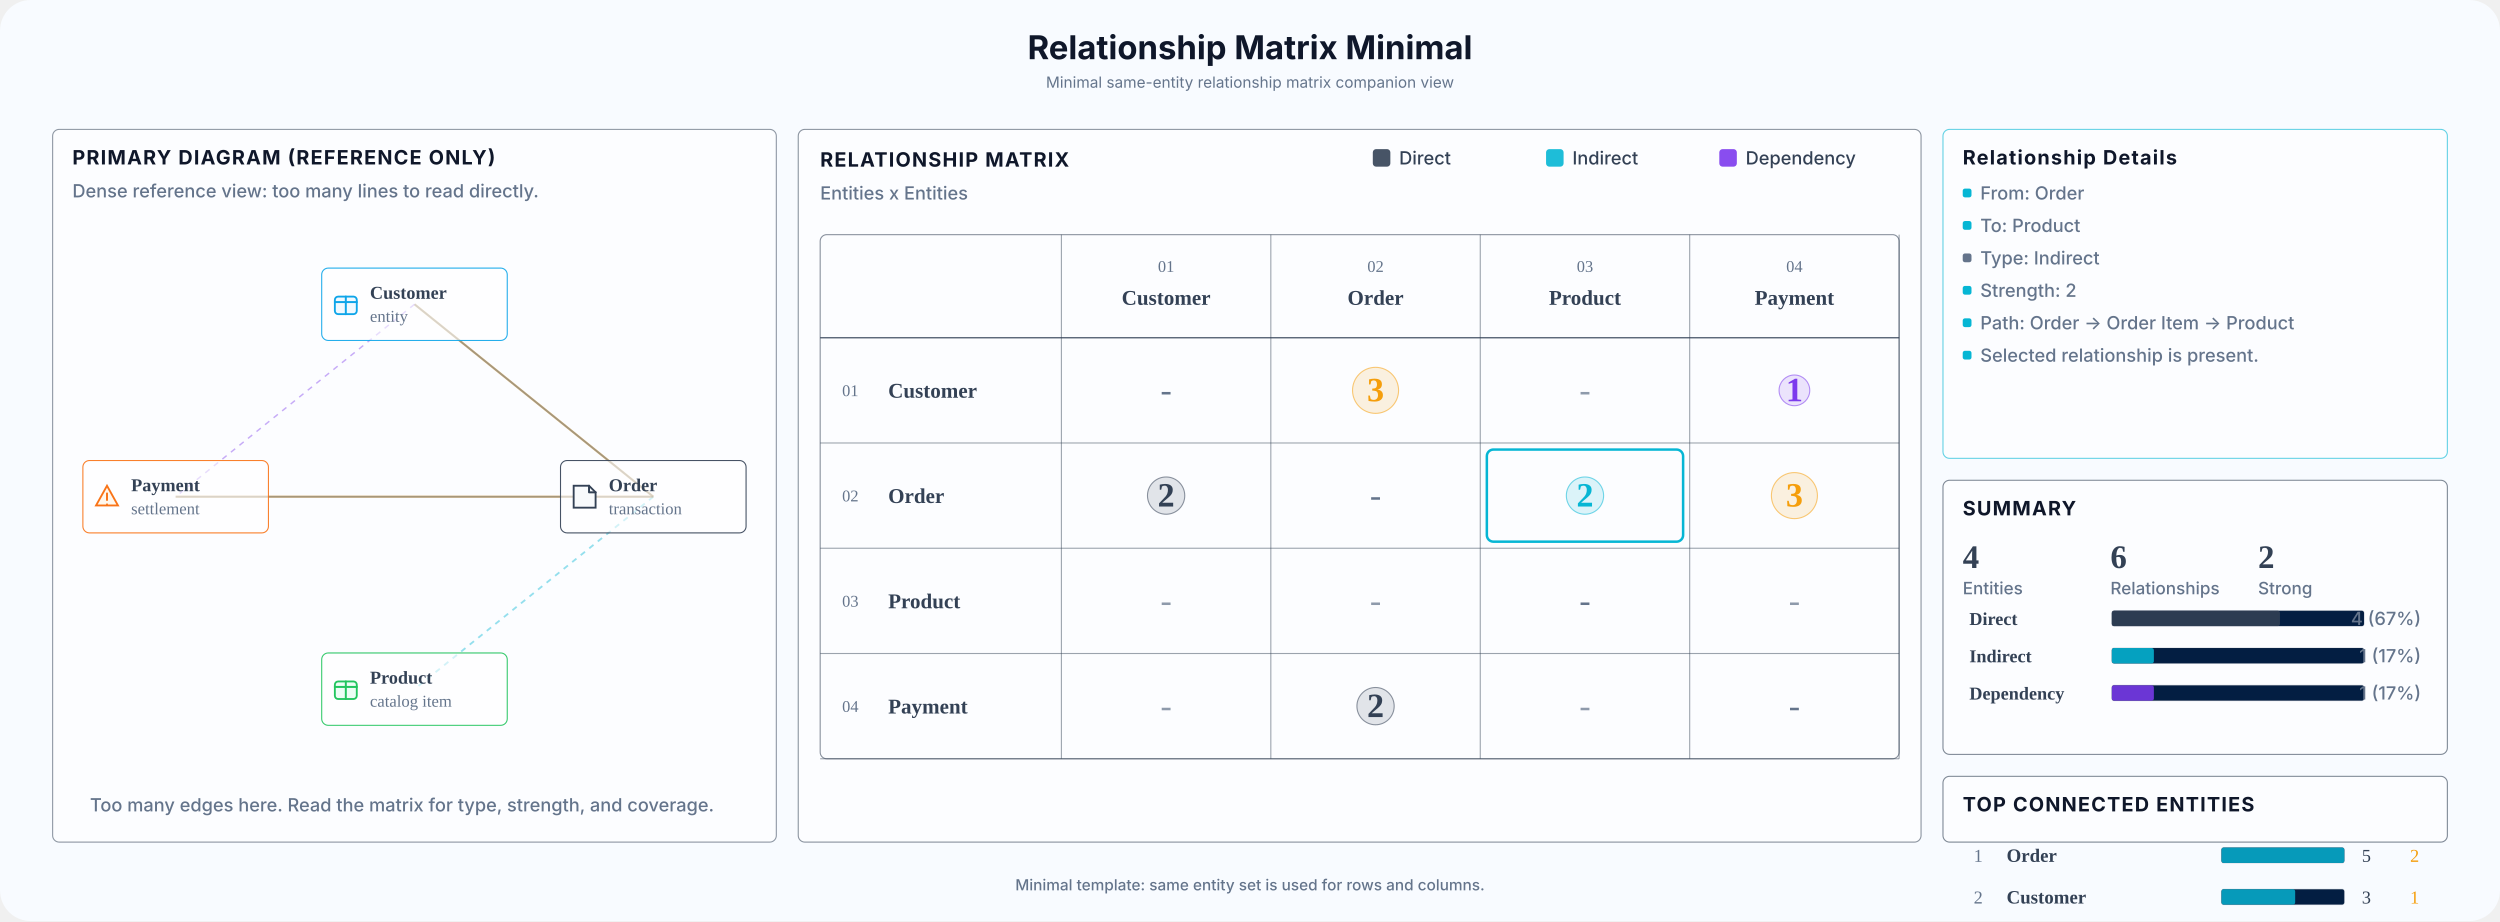
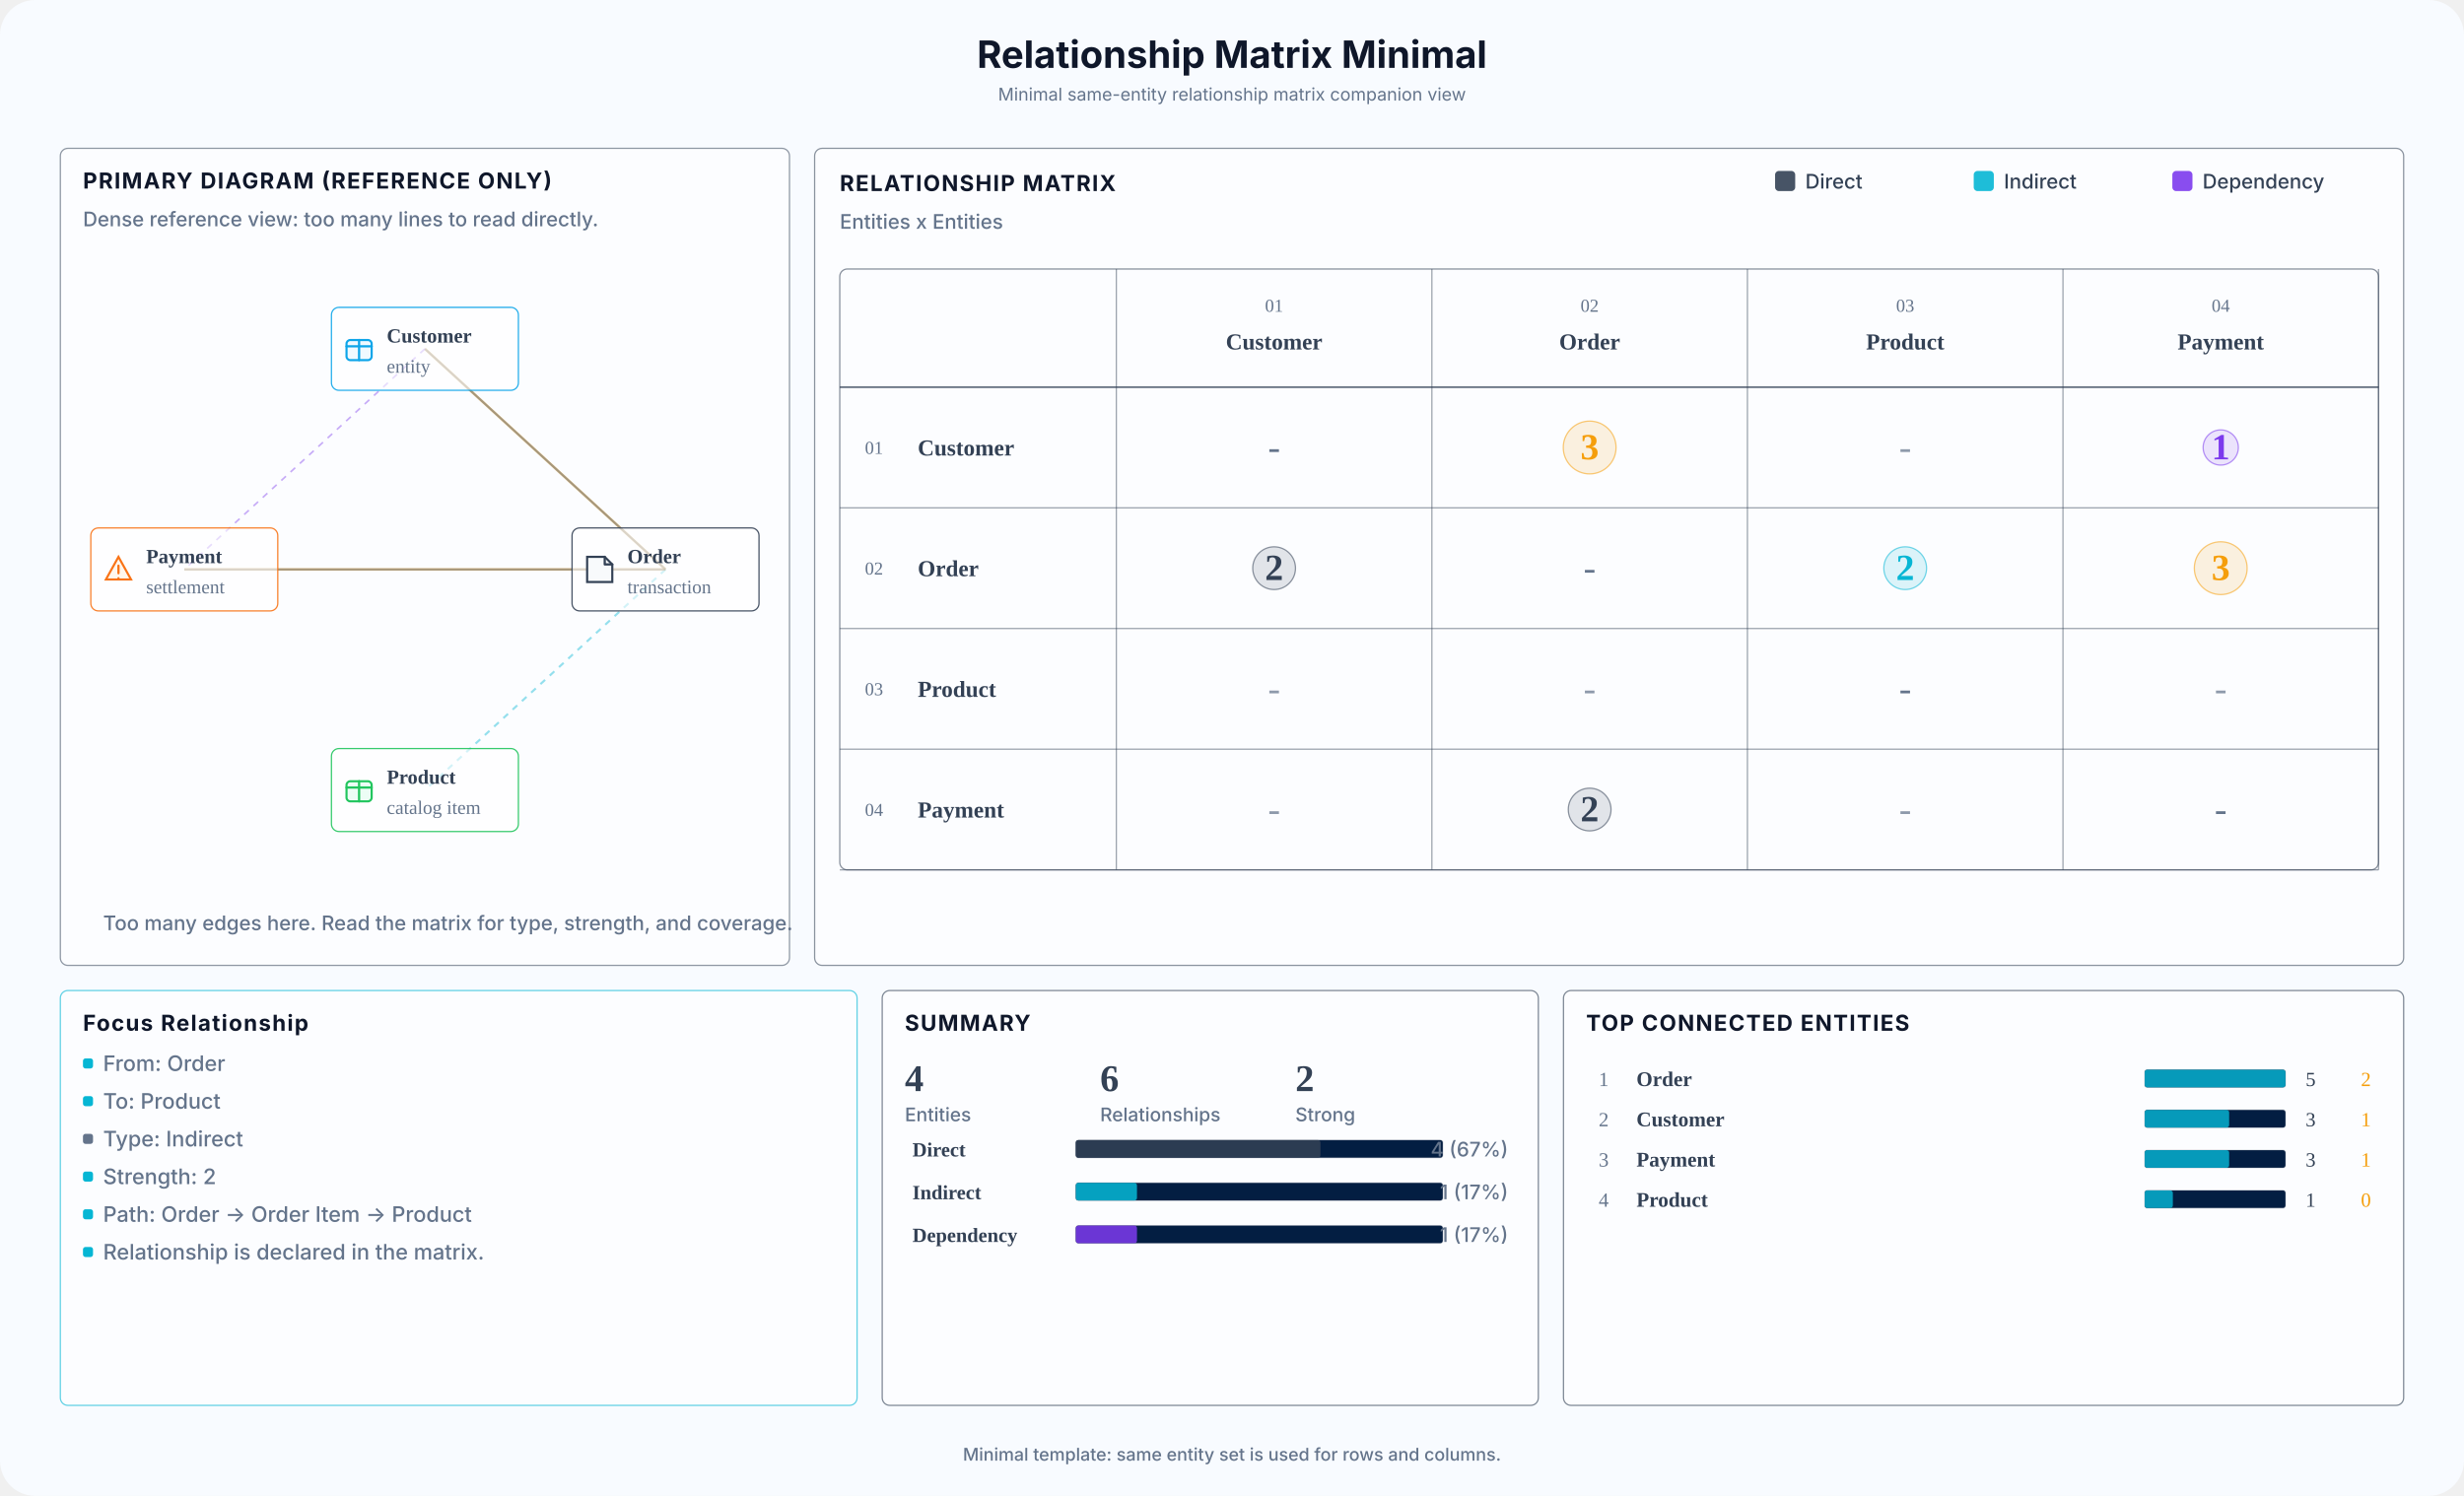
- <svg xmlns="http://www.w3.org/2000/svg" width="2280" height="840" viewBox="0 0 2280 840" role="img" aria-label="Relationship Matrix Minimal" data-style="modern-tech" data-diagram-type="relationship_matrix">
+ <svg xmlns="http://www.w3.org/2000/svg" width="1960" height="1190" viewBox="0 0 1960 1190" role="img" aria-label="Relationship Matrix Minimal" data-style="modern-tech" data-diagram-type="relationship_matrix">
  <defs>
    <filter id="shadow" x="-20%" y="-30%" width="140%" height="170%">
      <feDropShadow dx="0" dy="8" stdDeviation="8" flood-color="#0F172A" flood-opacity="0.1" />
    </filter>
    <marker id="arrow" markerWidth="10" markerHeight="10" refX="8.5" refY="3" orient="auto" markerUnits="strokeWidth">
      <path d="M0,0 L0,6 L9,3 z" fill="context-stroke" />
    </marker>
    <marker id="arrow-fanout" markerWidth="10" markerHeight="10" refX="8.5" refY="3" orient="auto" markerUnits="strokeWidth">
      <path d="M0,0 L0,6 L9,3 z" fill="context-stroke" />
    </marker>
    <marker id="arrow-fanin" markerWidth="10" markerHeight="10" refX="8.5" refY="3" orient="auto" markerUnits="strokeWidth">
      <path d="M0,0 L0,6 L9,3 z" fill="context-stroke" />
    </marker>
    <style>
    [data-style="modern-tech"] .title{font:700 30px Inter,Segoe UI,Aptos,Arial,sans-serif;fill:#0F172A;letter-spacing:0;text-transform:none}
    [data-style="modern-tech"] .subtitle{font:400 14px Inter,Segoe UI,Aptos,Arial,sans-serif;fill:#64748B}
    [data-style="modern-tech"] .group-label{font:700 15.5px Inter,Segoe UI,Aptos,Arial,sans-serif;fill:#64748B;letter-spacing:.06em;text-transform:uppercase}
    [data-style="modern-tech"] .card-title{font:700 18px Inter,Segoe UI,Aptos,Arial,sans-serif;fill:#0F172A}
    [data-style="modern-tech"] .card-sub{font:500 13.5px Inter,Segoe UI,Aptos,Arial,sans-serif;fill:#64748B}
    [data-style="modern-tech"] .edge{fill:none;stroke:#334155;stroke-width:2;stroke-linecap:round;stroke-linejoin:round;opacity:0.76}
    [data-style="modern-tech"] .fanout{stroke:#2563EB;opacity:0.74}
    [data-style="modern-tech"] .fanin{stroke:#16A34A;opacity:0.74}
    [data-style="modern-tech"] .route-shared{marker-end:none}
    [data-style="modern-tech"] .edge-dashed{stroke-dasharray:8 8;opacity:0.66}
    [data-style="modern-tech"] .note{font:500 14px Inter,Segoe UI,Aptos,Arial,sans-serif;fill:#64748B}
    [data-style="modern-tech"] .mono{font-family:Inter,Segoe UI,Aptos,Arial,sans-serif}
    [data-style="modern-tech"] .table-header{font:700 15.5px Inter,Segoe UI,Aptos,Arial,sans-serif;fill:#0F172A;letter-spacing:.06em;text-transform:uppercase}
    [data-style="modern-tech"] .table-cell{font:500 17px Inter,Segoe UI,Aptos,Arial,sans-serif;fill:#0F172A}
    [data-style="modern-tech"] .table-cell-secondary{font:500 17px Inter,Segoe UI,Aptos,Arial,sans-serif;fill:#64748B}
    [data-style="modern-tech"] .info-panel-title{font:700 15.5px Inter,Segoe UI,Aptos,Arial,sans-serif;fill:#0F172A;letter-spacing:.06em;text-transform:uppercase}
    [data-style="modern-tech"] .info-panel-item{font:500 14px Inter,Segoe UI,Aptos,Arial,sans-serif;fill:#64748B}
    [data-style="modern-tech"] .tree-level-label{font:700 15.5px Inter,Segoe UI,Aptos,Arial,sans-serif;fill:#64748B;letter-spacing:.06em;text-transform:uppercase}
    [data-style="modern-tech"] .hub-label{font:700 15.5px Inter,Segoe UI,Aptos,Arial,sans-serif;fill:#64748B;letter-spacing:.06em;text-transform:uppercase}
    [data-style="modern-tech"] .icon-line{fill:none;stroke-width:1.8;stroke-linecap:round;stroke-linejoin:round}
  </style>
  </defs>
-   <rect x="0" y="0" width="2280" height="840" rx="28" fill="#F8FBFF" />
-   <text x="1140.0" y="54" text-anchor="middle" class="title">Relationship Matrix Minimal</text>
-   <text x="1140.0" y="80" text-anchor="middle" class="subtitle">Minimal same-entity relationship matrix companion view</text>
+   <rect x="0" y="0" width="1960" height="1190" rx="28" fill="#F8FBFF" />
+   <text x="980.0" y="54" text-anchor="middle" class="title">Relationship Matrix Minimal</text>
+   <text x="980.0" y="80" text-anchor="middle" class="subtitle">Minimal same-entity relationship matrix companion view</text>
  <g class="matrix-primary-preview">
-     <rect x="48.0" y="118.0" width="660.0" height="650.0" rx="6" fill="#FFFFFF" fill-opacity="0.58" stroke="#334155" stroke-opacity="0.54" stroke-width="1" />
-     <text x="66.0" y="150.0" class="info-panel-title" style="font-size:18.1px">PRIMARY DIAGRAM (REFERENCE ONLY)</text>
-     <text x="66.0" y="180.0" class="note" style="font-size:16.6px">Dense reference view: too many lines to read directly.</text>
-     <line x1="378.0" y1="277.5" x2="595.8" y2="453.0" class="matrix-preview-link" stroke="#F59E0B" stroke-opacity="0.42" stroke-width="2.05" />
-     <line x1="595.8" y1="453.0" x2="378.0" y2="277.5" class="matrix-preview-link" stroke="#334155" stroke-opacity="0.42" stroke-width="1.7" />
-     <line x1="595.8" y1="453.0" x2="378.0" y2="628.5" class="matrix-preview-link" stroke="#06B6D4" stroke-opacity="0.42" stroke-width="1.7" stroke-dasharray="5 5" />
-     <line x1="595.8" y1="453.0" x2="160.2" y2="453.0" class="matrix-preview-link" stroke="#F59E0B" stroke-opacity="0.42" stroke-width="2.05" />
-     <line x1="160.2" y1="453.0" x2="595.8" y2="453.0" class="matrix-preview-link" stroke="#334155" stroke-opacity="0.42" stroke-width="1.7" />
-     <line x1="378.0" y1="277.5" x2="160.2" y2="453.0" class="matrix-preview-link" stroke="#7C3AED" stroke-opacity="0.42" stroke-width="1.35" stroke-dasharray="5 5" />
+     <rect x="48.0" y="118.0" width="580.0" height="650.0" rx="6" fill="#FFFFFF" fill-opacity="0.58" stroke="#334155" stroke-opacity="0.54" stroke-width="1" />
+     <text x="66.0" y="150.0" class="info-panel-title" style="font-size:17.5px">PRIMARY DIAGRAM (REFERENCE ONLY)</text>
+     <text x="66.0" y="180.0" class="note" style="font-size:16px">Dense reference view: too many lines to read directly.</text>
+     <line x1="338.0" y1="277.5" x2="529.4" y2="453.0" class="matrix-preview-link" stroke="#F59E0B" stroke-opacity="0.42" stroke-width="2.05" />
+     <line x1="529.4" y1="453.0" x2="338.0" y2="277.5" class="matrix-preview-link" stroke="#334155" stroke-opacity="0.42" stroke-width="1.7" />
+     <line x1="529.4" y1="453.0" x2="338.0" y2="628.5" class="matrix-preview-link" stroke="#06B6D4" stroke-opacity="0.42" stroke-width="1.7" stroke-dasharray="5 5" />
+     <line x1="529.4" y1="453.0" x2="146.6" y2="453.0" class="matrix-preview-link" stroke="#F59E0B" stroke-opacity="0.42" stroke-width="2.05" />
+     <line x1="146.6" y1="453.0" x2="529.4" y2="453.0" class="matrix-preview-link" stroke="#334155" stroke-opacity="0.42" stroke-width="1.7" />
+     <line x1="338.0" y1="277.5" x2="146.6" y2="453.0" class="matrix-preview-link" stroke="#7C3AED" stroke-opacity="0.42" stroke-width="1.35" stroke-dasharray="5 5" />
    <g class="matrix-preview-node" data-entity="customer">
-       <rect x="293.385" y="244.5" width="169.231" height="66" rx="6" fill="#FFFFFF" fill-opacity="0.58" stroke="#0EA5E9" stroke-opacity="0.9" stroke-width="1" />
-       <rect x="305.385" y="270.5" width="20" height="16" rx="3" fill="#F0F9FF" stroke="#0EA5E9" stroke-width="1.7" />
-       <path d="M305.385,275.5 H325.385 M315.385,270.5 V286.5" class="icon-line" stroke="#0EA5E9" />
-       <text x="337.385" y="272.5" class="matrix-preview-title" style="font-size:16.6px;font-weight:700;fill:#334155">Customer</text>
-       <text x="337.385" y="293.5" class="matrix-preview-sub" style="font-size:15.2px;fill:#64748B">entity</text>
+       <rect x="263.641" y="244.5" width="148.718" height="66" rx="6" fill="#FFFFFF" fill-opacity="0.58" stroke="#0EA5E9" stroke-opacity="0.9" stroke-width="1" />
+       <rect x="275.641" y="270.5" width="20" height="16" rx="3" fill="#F0F9FF" stroke="#0EA5E9" stroke-width="1.7" />
+       <path d="M275.641,275.5 H295.641 M285.641,270.5 V286.5" class="icon-line" stroke="#0EA5E9" />
+       <text x="307.641" y="272.5" class="matrix-preview-title" style="font-size:16px;font-weight:700;fill:#334155">Customer</text>
+       <text x="307.641" y="296.5" class="matrix-preview-sub" style="font-size:15.2px;fill:#64748B">entity</text>
    </g>
    <g class="matrix-preview-node" data-entity="order">
-       <rect x="511.185" y="420.0" width="169.231" height="66" rx="6" fill="#FFFFFF" fill-opacity="0.58" stroke="#334155" stroke-opacity="0.9" stroke-width="1" />
-       <path d="M523.185,443.0 H537.185 L543.185,449.0 V463.0 H523.185 Z" fill="#F8FAFC" stroke="#334155" stroke-width="1.7" />
-       <path d="M537.185,443.0 V449.0 H543.185" class="icon-line" stroke="#334155" />
-       <text x="555.185" y="448.0" class="matrix-preview-title" style="font-size:16.6px;font-weight:700;fill:#334155">Order</text>
-       <text x="555.185" y="469.0" class="matrix-preview-sub" style="font-size:15.2px;fill:#64748B">transaction</text>
+       <rect x="455.041" y="420.0" width="148.718" height="66" rx="6" fill="#FFFFFF" fill-opacity="0.58" stroke="#334155" stroke-opacity="0.9" stroke-width="1" />
+       <path d="M467.041,443.0 H481.041 L487.041,449.0 V463.0 H467.041 Z" fill="#F8FAFC" stroke="#334155" stroke-width="1.7" />
+       <path d="M481.041,443.0 V449.0 H487.041" class="icon-line" stroke="#334155" />
+       <text x="499.041" y="448.0" class="matrix-preview-title" style="font-size:16px;font-weight:700;fill:#334155">Order</text>
+       <text x="499.041" y="472.0" class="matrix-preview-sub" style="font-size:15.2px;fill:#64748B">transaction</text>
    </g>
    <g class="matrix-preview-node" data-entity="product">
-       <rect x="293.385" y="595.5" width="169.231" height="66" rx="6" fill="#FFFFFF" fill-opacity="0.58" stroke="#22C55E" stroke-opacity="0.9" stroke-width="1" />
-       <rect x="305.385" y="621.5" width="20" height="16" rx="3" fill="#ECFDF5" stroke="#22C55E" stroke-width="1.7" />
-       <path d="M305.385,626.5 H325.385 M315.385,621.5 V637.5" class="icon-line" stroke="#22C55E" />
-       <text x="337.385" y="623.5" class="matrix-preview-title" style="font-size:16.6px;font-weight:700;fill:#334155">Product</text>
-       <text x="337.385" y="644.5" class="matrix-preview-sub" style="font-size:15.2px;fill:#64748B">catalog item</text>
+       <rect x="263.641" y="595.5" width="148.718" height="66" rx="6" fill="#FFFFFF" fill-opacity="0.58" stroke="#22C55E" stroke-opacity="0.9" stroke-width="1" />
+       <rect x="275.641" y="621.5" width="20" height="16" rx="3" fill="#ECFDF5" stroke="#22C55E" stroke-width="1.7" />
+       <path d="M275.641,626.5 H295.641 M285.641,621.5 V637.5" class="icon-line" stroke="#22C55E" />
+       <text x="307.641" y="623.5" class="matrix-preview-title" style="font-size:16px;font-weight:700;fill:#334155">Product</text>
+       <text x="307.641" y="647.5" class="matrix-preview-sub" style="font-size:15.2px;fill:#64748B">catalog item</text>
    </g>
    <g class="matrix-preview-node" data-entity="payment">
-       <rect x="75.585" y="420.0" width="169.231" height="66" rx="6" fill="#FFFFFF" fill-opacity="0.58" stroke="#F97316" stroke-opacity="0.9" stroke-width="1" />
-       <path d="M97.585,443.0 L107.585,461.0 H87.585 Z" fill="#FFF7ED" stroke="#F97316" stroke-width="1.7" />
-       <path d="M97.585,450.0 V456.0 M97.585,460.0 V460.0" class="icon-line" stroke="#F97316" />
-       <text x="119.585" y="448.0" class="matrix-preview-title" style="font-size:16.6px;font-weight:700;fill:#334155">Payment</text>
-       <text x="119.585" y="469.0" class="matrix-preview-sub" style="font-size:15.2px;fill:#64748B">settlement</text>
-     </g>
-     <text x="82.0" y="740.0" class="note" style="font-size:16.6px;fill:#64748B">Too many edges here. Read the matrix for type, strength, and coverage.</text>
+       <rect x="72.241" y="420.0" width="148.718" height="66" rx="6" fill="#FFFFFF" fill-opacity="0.58" stroke="#F97316" stroke-opacity="0.9" stroke-width="1" />
+       <path d="M94.241,443.0 L104.241,461.0 H84.241 Z" fill="#FFF7ED" stroke="#F97316" stroke-width="1.7" />
+       <path d="M94.241,450.0 V456.0 M94.241,460.0 V460.0" class="icon-line" stroke="#F97316" />
+       <text x="116.241" y="448.0" class="matrix-preview-title" style="font-size:16px;font-weight:700;fill:#334155">Payment</text>
+       <text x="116.241" y="472.0" class="matrix-preview-sub" style="font-size:15.2px;fill:#64748B">settlement</text>
+     </g>
+     <text x="82.0" y="740.0" class="note" style="font-size:16px;fill:#64748B">Too many edges here. Read the matrix for type, strength, and coverage.</text>
  </g>
  <g class="relationship-matrix-grid">
-     <rect x="728.0" y="118.0" width="1024.0" height="650.0" rx="6" fill="#FFFFFF" fill-opacity="0.58" stroke="#334155" stroke-opacity="0.56" stroke-width="1" />
-     <text x="748.0" y="152.0" class="info-panel-title" style="font-size:18.1px">RELATIONSHIP MATRIX</text>
-     <text x="748.0" y="182.0" class="note" style="font-size:16.6px">Entities x Entities</text>
-     <rect x="1252.0" y="136.0" width="16" height="16" rx="3" fill="#334155" opacity="0.9" />
-     <text x="1276.0" y="150.0" class="note" style="font-size:16.6px;fill:#334155">Direct</text>
-     <rect x="1410.0" y="136.0" width="16" height="16" rx="3" fill="#06B6D4" opacity="0.9" />
-     <text x="1434.0" y="150.0" class="note" style="font-size:16.6px;fill:#334155">Indirect</text>
-     <rect x="1568.0" y="136.0" width="16" height="16" rx="3" fill="#7C3AED" opacity="0.9" />
-     <text x="1592.0" y="150.0" class="note" style="font-size:16.6px;fill:#334155">Dependency</text>
-     <rect x="748.0" y="214.0" width="984.0" height="478.0" rx="6" fill="none" stroke="#334155" stroke-opacity="0.58" stroke-width="1" />
-     <line x1="968.0" y1="214.0" x2="968.0" y2="692.0" stroke="#334155" stroke-opacity="0.48" stroke-width="1" />
-     <line x1="748.0" y1="308.0" x2="1732.0" y2="308.0" stroke="#334155" stroke-opacity="0.48" stroke-width="1" />
-     <line x1="1159.0" y1="214.0" x2="1159.0" y2="692.0" stroke="#334155" stroke-opacity="0.48" stroke-width="1" />
-     <line x1="748.0" y1="404.0" x2="1732.0" y2="404.0" stroke="#334155" stroke-opacity="0.48" stroke-width="1" />
-     <line x1="1350.0" y1="214.0" x2="1350.0" y2="692.0" stroke="#334155" stroke-opacity="0.48" stroke-width="1" />
-     <line x1="748.0" y1="500.0" x2="1732.0" y2="500.0" stroke="#334155" stroke-opacity="0.48" stroke-width="1" />
-     <line x1="1541.0" y1="214.0" x2="1541.0" y2="692.0" stroke="#334155" stroke-opacity="0.48" stroke-width="1" />
-     <line x1="748.0" y1="596.0" x2="1732.0" y2="596.0" stroke="#334155" stroke-opacity="0.48" stroke-width="1" />
-     <line x1="1732.0" y1="214.0" x2="1732.0" y2="692.0" stroke="#334155" stroke-opacity="0.48" stroke-width="1" />
-     <line x1="748.0" y1="692.0" x2="1732.0" y2="692.0" stroke="#334155" stroke-opacity="0.48" stroke-width="1" />
-     <line x1="748.0" y1="308.0" x2="1732.0" y2="308.0" stroke="#334155" stroke-opacity="0.68" stroke-width="1.2" />
-     <text x="1063.5" y="248.0" text-anchor="middle" class="matrix-col-index" style="font-size:15px;fill:#64748B">01</text>
-     <text x="1063.5" y="278.0" text-anchor="middle" class="matrix-col-label" style="font-size:19.2px;font-weight:700;fill:#334155">Customer</text>
-     <text x="768.0" y="361.26" class="matrix-row-index" style="font-size:15px;fill:#64748B">01</text>
-     <text x="810.0" y="362.71" class="matrix-row-label" style="font-size:19.2px;font-weight:700;fill:#334155">Customer</text>
-     <text x="1254.5" y="248.0" text-anchor="middle" class="matrix-col-index" style="font-size:15px;fill:#64748B">02</text>
-     <text x="1254.5" y="278.0" text-anchor="middle" class="matrix-col-label" style="font-size:19.2px;font-weight:700;fill:#334155">Order</text>
-     <text x="768.0" y="457.26" class="matrix-row-index" style="font-size:15px;fill:#64748B">02</text>
-     <text x="810.0" y="458.71" class="matrix-row-label" style="font-size:19.2px;font-weight:700;fill:#334155">Order</text>
-     <text x="1445.5" y="248.0" text-anchor="middle" class="matrix-col-index" style="font-size:15px;fill:#64748B">03</text>
-     <text x="1445.5" y="278.0" text-anchor="middle" class="matrix-col-label" style="font-size:19.2px;font-weight:700;fill:#334155">Product</text>
-     <text x="768.0" y="553.26" class="matrix-row-index" style="font-size:15px;fill:#64748B">03</text>
-     <text x="810.0" y="554.71" class="matrix-row-label" style="font-size:19.2px;font-weight:700;fill:#334155">Product</text>
-     <text x="1636.5" y="248.0" text-anchor="middle" class="matrix-col-index" style="font-size:15px;fill:#64748B">04</text>
-     <text x="1636.5" y="278.0" text-anchor="middle" class="matrix-col-label" style="font-size:19.2px;font-weight:700;fill:#334155">Payment</text>
-     <text x="768.0" y="649.26" class="matrix-row-index" style="font-size:15px;fill:#64748B">04</text>
-     <text x="810.0" y="650.71" class="matrix-row-label" style="font-size:19.2px;font-weight:700;fill:#334155">Payment</text>
-     <rect x="968.0" y="308.0" width="191.0" height="96.0" class="matrix-cell" data-from="customer" data-to="customer" data-state="empty" fill="none" />
-     <text x="1063.5" y="365.949" text-anchor="middle" class="matrix-cell-value" style="font-size:31.1px;fill:#64748B">-</text>
-     <rect x="1159.0" y="308.0" width="191.0" height="96.0" class="matrix-cell" data-from="customer" data-to="order" data-state="direct" fill="none" />
-     <circle cx="1254.5" cy="356.0" r="21.0" fill="#F59E0B" fill-opacity="0.13" stroke="#F59E0B" stroke-opacity="0.55" stroke-width="1" />
-     <text x="1254.5" y="365.949" text-anchor="middle" class="matrix-cell-value" style="font-size:31.1px;font-weight:700;fill:#F59E0B">3</text>
-     <rect x="1350.0" y="308.0" width="191.0" height="96.0" class="matrix-cell" data-from="customer" data-to="product" data-state="empty" fill="none" />
-     <text x="1445.5" y="365.949" text-anchor="middle" class="matrix-cell-value" style="font-size:31.1px;fill:#64748B;opacity:0.72">-</text>
-     <rect x="1541.0" y="308.0" width="191.0" height="96.0" class="matrix-cell" data-from="customer" data-to="payment" data-state="dependency" fill="none" />
-     <circle cx="1636.5" cy="356.0" r="14.0" fill="#7C3AED" fill-opacity="0.13" stroke="#7C3AED" stroke-opacity="0.55" stroke-width="1" />
-     <text x="1636.5" y="365.949" text-anchor="middle" class="matrix-cell-value" style="font-size:31.1px;font-weight:700;fill:#7C3AED">1</text>
-     <rect x="968.0" y="404.0" width="191.0" height="96.0" class="matrix-cell" data-from="order" data-to="customer" data-state="direct" fill="none" />
-     <circle cx="1063.5" cy="452.0" r="17.0" fill="#334155" fill-opacity="0.13" stroke="#334155" stroke-opacity="0.55" stroke-width="1" />
-     <text x="1063.5" y="461.949" text-anchor="middle" class="matrix-cell-value" style="font-size:31.1px;font-weight:700;fill:#334155">2</text>
-     <rect x="1159.0" y="404.0" width="191.0" height="96.0" class="matrix-cell" data-from="order" data-to="order" data-state="empty" fill="none" />
-     <text x="1254.5" y="461.949" text-anchor="middle" class="matrix-cell-value" style="font-size:31.1px;fill:#64748B">-</text>
-     <rect x="1350.0" y="404.0" width="191.0" height="96.0" class="matrix-cell" data-from="order" data-to="product" data-state="indirect" fill="none" />
-     <rect x="1356.0" y="410.0" width="179.0" height="84.0" rx="6" fill="none" stroke="#06B6D4" stroke-width="2.3" class="matrix-selected-cell" />
-     <circle cx="1445.5" cy="452.0" r="17.0" fill="#06B6D4" fill-opacity="0.13" stroke="#06B6D4" stroke-opacity="0.55" stroke-width="1" />
-     <text x="1445.5" y="461.949" text-anchor="middle" class="matrix-cell-value" style="font-size:31.1px;font-weight:700;fill:#06B6D4">2</text>
-     <rect x="1541.0" y="404.0" width="191.0" height="96.0" class="matrix-cell" data-from="order" data-to="payment" data-state="direct" fill="none" />
-     <circle cx="1636.5" cy="452.0" r="21.0" fill="#F59E0B" fill-opacity="0.13" stroke="#F59E0B" stroke-opacity="0.55" stroke-width="1" />
-     <text x="1636.5" y="461.949" text-anchor="middle" class="matrix-cell-value" style="font-size:31.1px;font-weight:700;fill:#F59E0B">3</text>
-     <rect x="968.0" y="500.0" width="191.0" height="96.0" class="matrix-cell" data-from="product" data-to="customer" data-state="empty" fill="none" />
-     <text x="1063.5" y="557.949" text-anchor="middle" class="matrix-cell-value" style="font-size:31.1px;fill:#64748B;opacity:0.72">-</text>
-     <rect x="1159.0" y="500.0" width="191.0" height="96.0" class="matrix-cell" data-from="product" data-to="order" data-state="empty" fill="none" />
-     <text x="1254.5" y="557.949" text-anchor="middle" class="matrix-cell-value" style="font-size:31.1px;fill:#64748B;opacity:0.72">-</text>
-     <rect x="1350.0" y="500.0" width="191.0" height="96.0" class="matrix-cell" data-from="product" data-to="product" data-state="empty" fill="none" />
-     <text x="1445.5" y="557.949" text-anchor="middle" class="matrix-cell-value" style="font-size:31.1px;fill:#64748B">-</text>
-     <rect x="1541.0" y="500.0" width="191.0" height="96.0" class="matrix-cell" data-from="product" data-to="payment" data-state="empty" fill="none" />
-     <text x="1636.5" y="557.949" text-anchor="middle" class="matrix-cell-value" style="font-size:31.1px;fill:#64748B;opacity:0.72">-</text>
-     <rect x="968.0" y="596.0" width="191.0" height="96.0" class="matrix-cell" data-from="payment" data-to="customer" data-state="empty" fill="none" />
-     <text x="1063.5" y="653.949" text-anchor="middle" class="matrix-cell-value" style="font-size:31.1px;fill:#64748B;opacity:0.72">-</text>
-     <rect x="1159.0" y="596.0" width="191.0" height="96.0" class="matrix-cell" data-from="payment" data-to="order" data-state="direct" fill="none" />
-     <circle cx="1254.5" cy="644.0" r="17.0" fill="#334155" fill-opacity="0.13" stroke="#334155" stroke-opacity="0.55" stroke-width="1" />
-     <text x="1254.5" y="653.949" text-anchor="middle" class="matrix-cell-value" style="font-size:31.1px;font-weight:700;fill:#334155">2</text>
-     <rect x="1350.0" y="596.0" width="191.0" height="96.0" class="matrix-cell" data-from="payment" data-to="product" data-state="empty" fill="none" />
-     <text x="1445.5" y="653.949" text-anchor="middle" class="matrix-cell-value" style="font-size:31.1px;fill:#64748B;opacity:0.72">-</text>
-     <rect x="1541.0" y="596.0" width="191.0" height="96.0" class="matrix-cell" data-from="payment" data-to="payment" data-state="empty" fill="none" />
-     <text x="1636.5" y="653.949" text-anchor="middle" class="matrix-cell-value" style="font-size:31.1px;fill:#64748B">-</text>
-   </g>
-   <g class="info-panel relationship-matrix-panel matrix-selected-detail-panel" data-panel-id="selected_cell">
-     <rect x="1772.0" y="118.0" width="460.0" height="300.0" rx="6" fill="#FFFFFF" fill-opacity="0.58" stroke="#06B6D4" stroke-opacity="0.62" stroke-width="1" />
-     <text x="1790.0" y="150.0" class="info-panel-title" style="font-size:18.1px">Relationship Details</text>
-     <rect x="1790.0" y="172.0" width="8" height="8" rx="2" fill="#06B6D4" />
-     <text x="1806.0" y="182.0" class="info-panel-item" style="font-size:16.6px">From: Order</text>
-     <rect x="1790.0" y="201.582" width="8" height="8" rx="2" fill="#06B6D4" />
-     <text x="1806.0" y="211.582" class="info-panel-item" style="font-size:16.6px">To: Product</text>
-     <rect x="1790.0" y="231.164" width="8" height="8" rx="2" fill="#64748B" />
-     <text x="1806.0" y="241.164" class="info-panel-item" style="font-size:16.6px">Type: Indirect</text>
-     <rect x="1790.0" y="260.745" width="8" height="8" rx="2" fill="#06B6D4" />
-     <text x="1806.0" y="270.745" class="info-panel-item" style="font-size:16.6px">Strength: 2</text>
-     <rect x="1790.0" y="290.327" width="8" height="8" rx="2" fill="#06B6D4" />
-     <text x="1806.0" y="300.327" class="info-panel-item" style="font-size:16.6px">Path: Order -&gt; Order Item -&gt; Product</text>
-     <rect x="1790.0" y="319.909" width="8" height="8" rx="2" fill="#06B6D4" />
-     <text x="1806.0" y="329.909" class="info-panel-item" style="font-size:16.6px">Selected relationship is present.</text>
+     <rect x="648.0" y="118.0" width="1264.0" height="650.0" rx="6" fill="#FFFFFF" fill-opacity="0.58" stroke="#334155" stroke-opacity="0.56" stroke-width="1" />
+     <text x="668.0" y="152.0" class="info-panel-title" style="font-size:17.5px">RELATIONSHIP MATRIX</text>
+     <text x="668.0" y="182.0" class="note" style="font-size:16px">Entities x Entities</text>
+     <rect x="1412.0" y="136.0" width="16" height="16" rx="3" fill="#334155" opacity="0.9" />
+     <text x="1436.0" y="150.0" class="note" style="font-size:16px;fill:#334155">Direct</text>
+     <rect x="1570.0" y="136.0" width="16" height="16" rx="3" fill="#06B6D4" opacity="0.9" />
+     <text x="1594.0" y="150.0" class="note" style="font-size:16px;fill:#334155">Indirect</text>
+     <rect x="1728.0" y="136.0" width="16" height="16" rx="3" fill="#7C3AED" opacity="0.9" />
+     <text x="1752.0" y="150.0" class="note" style="font-size:16px;fill:#334155">Dependency</text>
+     <rect x="668.0" y="214.0" width="1224.0" height="478.0" rx="6" fill="none" stroke="#334155" stroke-opacity="0.58" stroke-width="1" />
+     <line x1="888.0" y1="214.0" x2="888.0" y2="692.0" stroke="#334155" stroke-opacity="0.48" stroke-width="1" />
+     <line x1="668.0" y1="308.0" x2="1892.0" y2="308.0" stroke="#334155" stroke-opacity="0.48" stroke-width="1" />
+     <line x1="1139.0" y1="214.0" x2="1139.0" y2="692.0" stroke="#334155" stroke-opacity="0.48" stroke-width="1" />
+     <line x1="668.0" y1="404.0" x2="1892.0" y2="404.0" stroke="#334155" stroke-opacity="0.48" stroke-width="1" />
+     <line x1="1390.0" y1="214.0" x2="1390.0" y2="692.0" stroke="#334155" stroke-opacity="0.48" stroke-width="1" />
+     <line x1="668.0" y1="500.0" x2="1892.0" y2="500.0" stroke="#334155" stroke-opacity="0.48" stroke-width="1" />
+     <line x1="1641.0" y1="214.0" x2="1641.0" y2="692.0" stroke="#334155" stroke-opacity="0.48" stroke-width="1" />
+     <line x1="668.0" y1="596.0" x2="1892.0" y2="596.0" stroke="#334155" stroke-opacity="0.48" stroke-width="1" />
+     <line x1="1892.0" y1="214.0" x2="1892.0" y2="692.0" stroke="#334155" stroke-opacity="0.48" stroke-width="1" />
+     <line x1="668.0" y1="692.0" x2="1892.0" y2="692.0" stroke="#334155" stroke-opacity="0.48" stroke-width="1" />
+     <line x1="668.0" y1="308.0" x2="1892.0" y2="308.0" stroke="#334155" stroke-opacity="0.68" stroke-width="1.2" />
+     <text x="1013.5" y="248.0" text-anchor="middle" class="matrix-col-index" style="font-size:14.5px;fill:#64748B">01</text>
+     <text x="1013.5" y="278.0" text-anchor="middle" class="matrix-col-label" style="font-size:18.2px;font-weight:700;fill:#334155">Customer</text>
+     <text x="688.0" y="361.075" class="matrix-row-index" style="font-size:14.5px;fill:#64748B">01</text>
+     <text x="730.0" y="362.37" class="matrix-row-label" style="font-size:18.2px;font-weight:700;fill:#334155">Customer</text>
+     <text x="1264.5" y="248.0" text-anchor="middle" class="matrix-col-index" style="font-size:14.5px;fill:#64748B">02</text>
+     <text x="1264.5" y="278.0" text-anchor="middle" class="matrix-col-label" style="font-size:18.2px;font-weight:700;fill:#334155">Order</text>
+     <text x="688.0" y="457.075" class="matrix-row-index" style="font-size:14.5px;fill:#64748B">02</text>
+     <text x="730.0" y="458.37" class="matrix-row-label" style="font-size:18.2px;font-weight:700;fill:#334155">Order</text>
+     <text x="1515.5" y="248.0" text-anchor="middle" class="matrix-col-index" style="font-size:14.5px;fill:#64748B">03</text>
+     <text x="1515.5" y="278.0" text-anchor="middle" class="matrix-col-label" style="font-size:18.2px;font-weight:700;fill:#334155">Product</text>
+     <text x="688.0" y="553.075" class="matrix-row-index" style="font-size:14.5px;fill:#64748B">03</text>
+     <text x="730.0" y="554.37" class="matrix-row-label" style="font-size:18.2px;font-weight:700;fill:#334155">Product</text>
+     <text x="1766.5" y="248.0" text-anchor="middle" class="matrix-col-index" style="font-size:14.5px;fill:#64748B">04</text>
+     <text x="1766.5" y="278.0" text-anchor="middle" class="matrix-col-label" style="font-size:18.2px;font-weight:700;fill:#334155">Payment</text>
+     <text x="688.0" y="649.075" class="matrix-row-index" style="font-size:14.5px;fill:#64748B">04</text>
+     <text x="730.0" y="650.37" class="matrix-row-label" style="font-size:18.2px;font-weight:700;fill:#334155">Payment</text>
+     <rect x="888.0" y="308.0" width="251.0" height="96.0" class="matrix-cell" data-from="customer" data-to="customer" data-state="empty" fill="none" />
+     <text x="1013.5" y="365.408" text-anchor="middle" class="matrix-cell-value" style="font-size:29.4px;fill:#64748B">-</text>
+     <rect x="1139.0" y="308.0" width="251.0" height="96.0" class="matrix-cell" data-from="customer" data-to="order" data-state="direct" fill="none" />
+     <circle cx="1264.5" cy="356.0" r="21.0" fill="#F59E0B" fill-opacity="0.13" stroke="#F59E0B" stroke-opacity="0.55" stroke-width="1" />
+     <text x="1264.5" y="365.408" text-anchor="middle" class="matrix-cell-value" style="font-size:29.4px;font-weight:700;fill:#F59E0B">3</text>
+     <rect x="1390.0" y="308.0" width="251.0" height="96.0" class="matrix-cell" data-from="customer" data-to="product" data-state="empty" fill="none" />
+     <text x="1515.5" y="365.408" text-anchor="middle" class="matrix-cell-value" style="font-size:29.4px;fill:#64748B;opacity:0.72">-</text>
+     <rect x="1641.0" y="308.0" width="251.0" height="96.0" class="matrix-cell" data-from="customer" data-to="payment" data-state="dependency" fill="none" />
+     <circle cx="1766.5" cy="356.0" r="14.0" fill="#7C3AED" fill-opacity="0.13" stroke="#7C3AED" stroke-opacity="0.55" stroke-width="1" />
+     <text x="1766.5" y="365.408" text-anchor="middle" class="matrix-cell-value" style="font-size:29.4px;font-weight:700;fill:#7C3AED">1</text>
+     <rect x="888.0" y="404.0" width="251.0" height="96.0" class="matrix-cell" data-from="order" data-to="customer" data-state="direct" fill="none" />
+     <circle cx="1013.5" cy="452.0" r="17.0" fill="#334155" fill-opacity="0.13" stroke="#334155" stroke-opacity="0.55" stroke-width="1" />
+     <text x="1013.5" y="461.408" text-anchor="middle" class="matrix-cell-value" style="font-size:29.4px;font-weight:700;fill:#334155">2</text>
+     <rect x="1139.0" y="404.0" width="251.0" height="96.0" class="matrix-cell" data-from="order" data-to="order" data-state="empty" fill="none" />
+     <text x="1264.5" y="461.408" text-anchor="middle" class="matrix-cell-value" style="font-size:29.4px;fill:#64748B">-</text>
+     <rect x="1390.0" y="404.0" width="251.0" height="96.0" class="matrix-cell" data-from="order" data-to="product" data-state="indirect" fill="none" />
+     <circle cx="1515.5" cy="452.0" r="17.0" fill="#06B6D4" fill-opacity="0.13" stroke="#06B6D4" stroke-opacity="0.55" stroke-width="1" />
+     <text x="1515.5" y="461.408" text-anchor="middle" class="matrix-cell-value" style="font-size:29.4px;font-weight:700;fill:#06B6D4">2</text>
+     <rect x="1641.0" y="404.0" width="251.0" height="96.0" class="matrix-cell" data-from="order" data-to="payment" data-state="direct" fill="none" />
+     <circle cx="1766.5" cy="452.0" r="21.0" fill="#F59E0B" fill-opacity="0.13" stroke="#F59E0B" stroke-opacity="0.55" stroke-width="1" />
+     <text x="1766.5" y="461.408" text-anchor="middle" class="matrix-cell-value" style="font-size:29.4px;font-weight:700;fill:#F59E0B">3</text>
+     <rect x="888.0" y="500.0" width="251.0" height="96.0" class="matrix-cell" data-from="product" data-to="customer" data-state="empty" fill="none" />
+     <text x="1013.5" y="557.408" text-anchor="middle" class="matrix-cell-value" style="font-size:29.4px;fill:#64748B;opacity:0.72">-</text>
+     <rect x="1139.0" y="500.0" width="251.0" height="96.0" class="matrix-cell" data-from="product" data-to="order" data-state="empty" fill="none" />
+     <text x="1264.5" y="557.408" text-anchor="middle" class="matrix-cell-value" style="font-size:29.4px;fill:#64748B;opacity:0.72">-</text>
+     <rect x="1390.0" y="500.0" width="251.0" height="96.0" class="matrix-cell" data-from="product" data-to="product" data-state="empty" fill="none" />
+     <text x="1515.5" y="557.408" text-anchor="middle" class="matrix-cell-value" style="font-size:29.4px;fill:#64748B">-</text>
+     <rect x="1641.0" y="500.0" width="251.0" height="96.0" class="matrix-cell" data-from="product" data-to="payment" data-state="empty" fill="none" />
+     <text x="1766.5" y="557.408" text-anchor="middle" class="matrix-cell-value" style="font-size:29.4px;fill:#64748B;opacity:0.72">-</text>
+     <rect x="888.0" y="596.0" width="251.0" height="96.0" class="matrix-cell" data-from="payment" data-to="customer" data-state="empty" fill="none" />
+     <text x="1013.5" y="653.408" text-anchor="middle" class="matrix-cell-value" style="font-size:29.4px;fill:#64748B;opacity:0.72">-</text>
+     <rect x="1139.0" y="596.0" width="251.0" height="96.0" class="matrix-cell" data-from="payment" data-to="order" data-state="direct" fill="none" />
+     <circle cx="1264.5" cy="644.0" r="17.0" fill="#334155" fill-opacity="0.13" stroke="#334155" stroke-opacity="0.55" stroke-width="1" />
+     <text x="1264.5" y="653.408" text-anchor="middle" class="matrix-cell-value" style="font-size:29.4px;font-weight:700;fill:#334155">2</text>
+     <rect x="1390.0" y="596.0" width="251.0" height="96.0" class="matrix-cell" data-from="payment" data-to="product" data-state="empty" fill="none" />
+     <text x="1515.5" y="653.408" text-anchor="middle" class="matrix-cell-value" style="font-size:29.4px;fill:#64748B;opacity:0.72">-</text>
+     <rect x="1641.0" y="596.0" width="251.0" height="96.0" class="matrix-cell" data-from="payment" data-to="payment" data-state="empty" fill="none" />
+     <text x="1766.5" y="653.408" text-anchor="middle" class="matrix-cell-value" style="font-size:29.4px;fill:#64748B">-</text>
+   </g>
+   <g class="info-panel relationship-matrix-panel matrix-focus-detail-panel" data-panel-id="focus_cell">
+     <rect x="48.0" y="788.0" width="633.76" height="330.0" rx="6" fill="#FFFFFF" fill-opacity="0.58" stroke="#06B6D4" stroke-opacity="0.62" stroke-width="1" />
+     <text x="66.0" y="820.0" class="info-panel-title" style="font-size:17.5px">Focus Relationship</text>
+     <rect x="66.0" y="842.0" width="8" height="8" rx="2" fill="#06B6D4" />
+     <text x="82.0" y="852.0" class="info-panel-item" style="font-size:17px">From: Order</text>
+     <rect x="66.0" y="872.0" width="8" height="8" rx="2" fill="#06B6D4" />
+     <text x="82.0" y="882.0" class="info-panel-item" style="font-size:17px">To: Product</text>
+     <rect x="66.0" y="902.0" width="8" height="8" rx="2" fill="#64748B" />
+     <text x="82.0" y="912.0" class="info-panel-item" style="font-size:17px">Type: Indirect</text>
+     <rect x="66.0" y="932.0" width="8" height="8" rx="2" fill="#06B6D4" />
+     <text x="82.0" y="942.0" class="info-panel-item" style="font-size:17px">Strength: 2</text>
+     <rect x="66.0" y="962.0" width="8" height="8" rx="2" fill="#06B6D4" />
+     <text x="82.0" y="972.0" class="info-panel-item" style="font-size:17px">Path: Order -&gt; Order Item -&gt; Product</text>
+     <rect x="66.0" y="992.0" width="8" height="8" rx="2" fill="#06B6D4" />
+     <text x="82.0" y="1002.0" class="info-panel-item" style="font-size:17px">Relationship is declared in the matrix.</text>
  </g>
  <g class="matrix-summary-panel info-panel">
-     <rect x="1772.0" y="438.0" width="460.0" height="250.0" rx="6" fill="#FFFFFF" fill-opacity="0.58" stroke="#334155" stroke-opacity="0.62" stroke-width="1" />
-     <text x="1790.0" y="470.0" class="info-panel-title" style="font-size:18.1px">SUMMARY</text>
-     <text x="1790.0" y="518.0" class="matrix-summary-value" style="font-size:30px;font-weight:700;fill:#334155">4</text>
-     <text x="1790.0" y="542.0" class="note" style="font-size:15.6px">Entities</text>
-     <text x="1924.667" y="518.0" class="matrix-summary-value" style="font-size:30px;font-weight:700;fill:#334155">6</text>
-     <text x="1924.667" y="542.0" class="note" style="font-size:15.6px">Relationships</text>
-     <text x="2059.333" y="518.0" class="matrix-summary-value" style="font-size:30px;font-weight:700;fill:#334155">2</text>
-     <text x="2059.333" y="542.0" class="note" style="font-size:15.6px">Strong</text>
-     <text x="1796.0" y="570.0" class="matrix-summary-label" style="font-size:16.6px;font-weight:700;fill:#334155">Direct</text>
-     <rect x="1926.0" y="557.0" width="230.0" height="14" rx="2" fill="#031E42" stroke="#334155" stroke-opacity="0.18" />
-     <rect x="1926.0" y="557.0" width="153.333" height="14" rx="2" fill="#334155" opacity="0.86" class="matrix-distribution-bar" />
-     <text x="2208.0" y="570.0" text-anchor="end" class="note" style="font-size:16.6px">4 (67%)</text>
-     <text x="1796.0" y="604.0" class="matrix-summary-label" style="font-size:16.6px;font-weight:700;fill:#334155">Indirect</text>
-     <rect x="1926.0" y="591.0" width="230.0" height="14" rx="2" fill="#031E42" stroke="#334155" stroke-opacity="0.18" />
-     <rect x="1926.0" y="591.0" width="38.333" height="14" rx="2" fill="#06B6D4" opacity="0.86" class="matrix-distribution-bar" />
-     <text x="2208.0" y="604.0" text-anchor="end" class="note" style="font-size:16.6px">1 (17%)</text>
-     <text x="1796.0" y="638.0" class="matrix-summary-label" style="font-size:16.6px;font-weight:700;fill:#334155">Dependency</text>
-     <rect x="1926.0" y="625.0" width="230.0" height="14" rx="2" fill="#031E42" stroke="#334155" stroke-opacity="0.18" />
-     <rect x="1926.0" y="625.0" width="38.333" height="14" rx="2" fill="#7C3AED" opacity="0.86" class="matrix-distribution-bar" />
-     <text x="2208.0" y="638.0" text-anchor="end" class="note" style="font-size:16.6px">1 (17%)</text>
+     <rect x="701.76" y="788.0" width="521.92" height="330.0" rx="6" fill="#FFFFFF" fill-opacity="0.58" stroke="#334155" stroke-opacity="0.62" stroke-width="1" />
+     <text x="719.76" y="820.0" class="info-panel-title" style="font-size:17.5px">SUMMARY</text>
+     <text x="719.76" y="868.0" class="matrix-summary-value" style="font-size:30px;font-weight:700;fill:#334155">4</text>
+     <text x="719.76" y="892.0" class="note" style="font-size:15px">Entities</text>
+     <text x="875.067" y="868.0" class="matrix-summary-value" style="font-size:30px;font-weight:700;fill:#334155">6</text>
+     <text x="875.067" y="892.0" class="note" style="font-size:15px">Relationships</text>
+     <text x="1030.373" y="868.0" class="matrix-summary-value" style="font-size:30px;font-weight:700;fill:#334155">2</text>
+     <text x="1030.373" y="892.0" class="note" style="font-size:15px">Strong</text>
+     <text x="725.76" y="920.0" class="matrix-summary-label" style="font-size:16px;font-weight:700;fill:#334155">Direct</text>
+     <rect x="855.76" y="907.0" width="291.92" height="14" rx="2" fill="#031E42" stroke="#334155" stroke-opacity="0.18" />
+     <rect x="855.76" y="907.0" width="194.613" height="14" rx="2" fill="#334155" opacity="0.86" class="matrix-distribution-bar" />
+     <text x="1199.68" y="920.0" text-anchor="end" class="note" style="font-size:16px">4 (67%)</text>
+     <text x="725.76" y="954.0" class="matrix-summary-label" style="font-size:16px;font-weight:700;fill:#334155">Indirect</text>
+     <rect x="855.76" y="941.0" width="291.92" height="14" rx="2" fill="#031E42" stroke="#334155" stroke-opacity="0.18" />
+     <rect x="855.76" y="941.0" width="48.653" height="14" rx="2" fill="#06B6D4" opacity="0.86" class="matrix-distribution-bar" />
+     <text x="1199.68" y="954.0" text-anchor="end" class="note" style="font-size:16px">1 (17%)</text>
+     <text x="725.76" y="988.0" class="matrix-summary-label" style="font-size:16px;font-weight:700;fill:#334155">Dependency</text>
+     <rect x="855.76" y="975.0" width="291.92" height="14" rx="2" fill="#031E42" stroke="#334155" stroke-opacity="0.18" />
+     <rect x="855.76" y="975.0" width="48.653" height="14" rx="2" fill="#7C3AED" opacity="0.86" class="matrix-distribution-bar" />
+     <text x="1199.68" y="988.0" text-anchor="end" class="note" style="font-size:16px">1 (17%)</text>
  </g>
  <g class="matrix-top-connected-panel info-panel">
-     <rect x="1772.0" y="708.0" width="460.0" height="60.0" rx="6" fill="#FFFFFF" fill-opacity="0.58" stroke="#334155" stroke-opacity="0.62" stroke-width="1" />
-     <text x="1790.0" y="740.0" class="info-panel-title" style="font-size:18.1px">TOP CONNECTED ENTITIES</text>
-     <text x="1800.0" y="786.0" class="matrix-rank" style="font-size:16.6px;fill:#64748B">1</text>
-     <text x="1830.0" y="786.0" class="matrix-rank-label" style="font-size:17.2px;font-weight:700;fill:#334155">Order</text>
-     <rect x="2026.0" y="773.0" width="112" height="14" rx="2" fill="#031E42" stroke="#334155" stroke-opacity="0.18" />
-     <rect x="2026.0" y="773.0" width="112.0" height="14" rx="2" fill="#06B6D4" opacity="0.82" />
-     <text x="2154.0" y="786.0" class="matrix-rank-value" style="font-size:16.6px;fill:#334155">5</text>
-     <text x="2198.0" y="786.0" class="matrix-rank-strong" style="font-size:16.6px;fill:#F59E0B">2</text>
-     <text x="1800.0" y="824.0" class="matrix-rank" style="font-size:16.6px;fill:#64748B">2</text>
-     <text x="1830.0" y="824.0" class="matrix-rank-label" style="font-size:17.2px;font-weight:700;fill:#334155">Customer</text>
-     <rect x="2026.0" y="811.0" width="112" height="14" rx="2" fill="#031E42" stroke="#334155" stroke-opacity="0.18" />
-     <rect x="2026.0" y="811.0" width="67.2" height="14" rx="2" fill="#06B6D4" opacity="0.82" />
-     <text x="2154.0" y="824.0" class="matrix-rank-value" style="font-size:16.6px;fill:#334155">3</text>
-     <text x="2198.0" y="824.0" class="matrix-rank-strong" style="font-size:16.6px;fill:#F59E0B">1</text>
-     <text x="1800.0" y="862.0" class="matrix-rank" style="font-size:16.6px;fill:#64748B">3</text>
-     <text x="1830.0" y="862.0" class="matrix-rank-label" style="font-size:17.2px;font-weight:700;fill:#334155">Payment</text>
-     <rect x="2026.0" y="849.0" width="112" height="14" rx="2" fill="#031E42" stroke="#334155" stroke-opacity="0.18" />
-     <rect x="2026.0" y="849.0" width="67.2" height="14" rx="2" fill="#06B6D4" opacity="0.82" />
-     <text x="2154.0" y="862.0" class="matrix-rank-value" style="font-size:16.6px;fill:#334155">3</text>
-     <text x="2198.0" y="862.0" class="matrix-rank-strong" style="font-size:16.6px;fill:#F59E0B">1</text>
-   </g>
-   <text x="1140.0" y="812" text-anchor="middle" class="note">Minimal template: same entity set is used for rows and columns.</text>
+     <rect x="1243.68" y="788.0" width="668.32" height="330.0" rx="6" fill="#FFFFFF" fill-opacity="0.58" stroke="#334155" stroke-opacity="0.62" stroke-width="1" />
+     <text x="1261.68" y="820.0" class="info-panel-title" style="font-size:17.5px">TOP CONNECTED ENTITIES</text>
+     <text x="1271.68" y="864.0" class="matrix-rank" style="font-size:16px;fill:#64748B">1</text>
+     <text x="1301.68" y="864.0" class="matrix-rank-label" style="font-size:16.6px;font-weight:700;fill:#334155">Order</text>
+     <rect x="1706.0" y="851.0" width="112" height="14" rx="2" fill="#031E42" stroke="#334155" stroke-opacity="0.18" />
+     <rect x="1706.0" y="851.0" width="112.0" height="14" rx="2" fill="#06B6D4" opacity="0.82" />
+     <text x="1834.0" y="864.0" class="matrix-rank-value" style="font-size:16px;fill:#334155">5</text>
+     <text x="1878.0" y="864.0" class="matrix-rank-strong" style="font-size:16px;fill:#F59E0B">2</text>
+     <text x="1271.68" y="896.0" class="matrix-rank" style="font-size:16px;fill:#64748B">2</text>
+     <text x="1301.68" y="896.0" class="matrix-rank-label" style="font-size:16.6px;font-weight:700;fill:#334155">Customer</text>
+     <rect x="1706.0" y="883.0" width="112" height="14" rx="2" fill="#031E42" stroke="#334155" stroke-opacity="0.18" />
+     <rect x="1706.0" y="883.0" width="67.2" height="14" rx="2" fill="#06B6D4" opacity="0.82" />
+     <text x="1834.0" y="896.0" class="matrix-rank-value" style="font-size:16px;fill:#334155">3</text>
+     <text x="1878.0" y="896.0" class="matrix-rank-strong" style="font-size:16px;fill:#F59E0B">1</text>
+     <text x="1271.68" y="928.0" class="matrix-rank" style="font-size:16px;fill:#64748B">3</text>
+     <text x="1301.68" y="928.0" class="matrix-rank-label" style="font-size:16.6px;font-weight:700;fill:#334155">Payment</text>
+     <rect x="1706.0" y="915.0" width="112" height="14" rx="2" fill="#031E42" stroke="#334155" stroke-opacity="0.18" />
+     <rect x="1706.0" y="915.0" width="67.2" height="14" rx="2" fill="#06B6D4" opacity="0.82" />
+     <text x="1834.0" y="928.0" class="matrix-rank-value" style="font-size:16px;fill:#334155">3</text>
+     <text x="1878.0" y="928.0" class="matrix-rank-strong" style="font-size:16px;fill:#F59E0B">1</text>
+     <text x="1271.68" y="960.0" class="matrix-rank" style="font-size:16px;fill:#64748B">4</text>
+     <text x="1301.68" y="960.0" class="matrix-rank-label" style="font-size:16.6px;font-weight:700;fill:#334155">Product</text>
+     <rect x="1706.0" y="947.0" width="112" height="14" rx="2" fill="#031E42" stroke="#334155" stroke-opacity="0.18" />
+     <rect x="1706.0" y="947.0" width="22.4" height="14" rx="2" fill="#06B6D4" opacity="0.82" />
+     <text x="1834.0" y="960.0" class="matrix-rank-value" style="font-size:16px;fill:#334155">1</text>
+     <text x="1878.0" y="960.0" class="matrix-rank-strong" style="font-size:16px;fill:#F59E0B">0</text>
+   </g>
+   <text x="980.0" y="1162" text-anchor="middle" class="note">Minimal template: same entity set is used for rows and columns.</text>
</svg>
